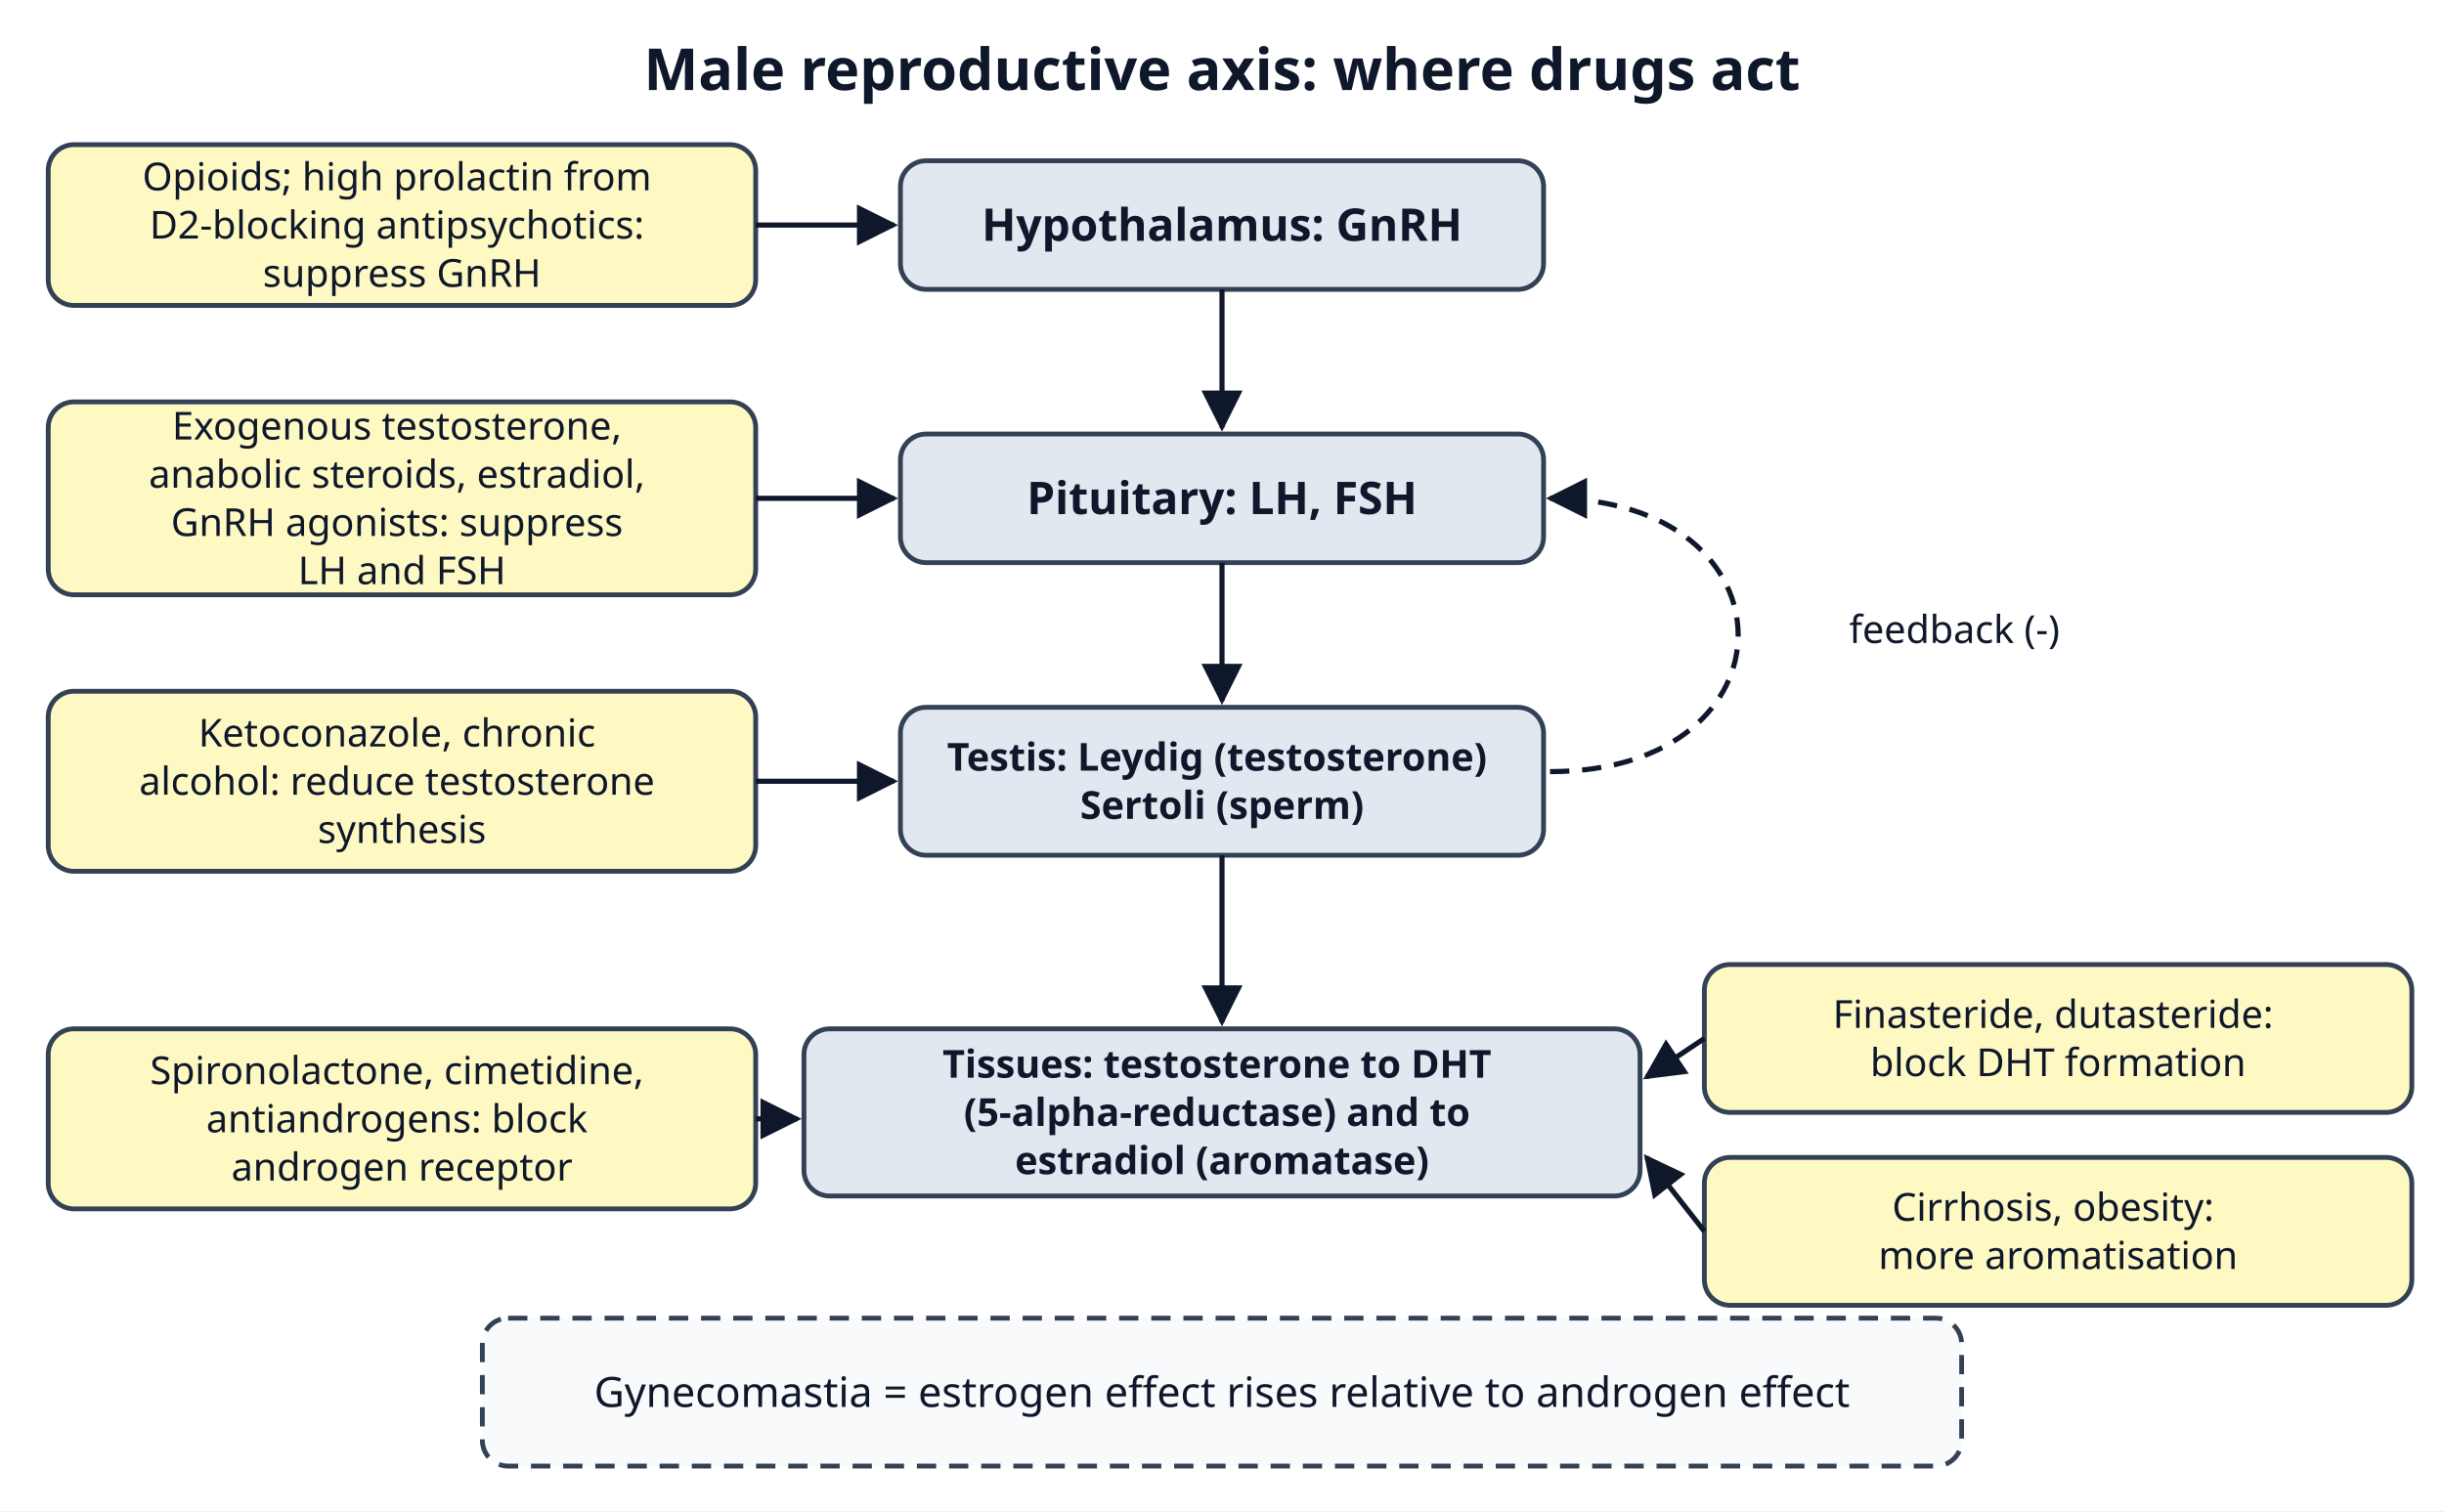
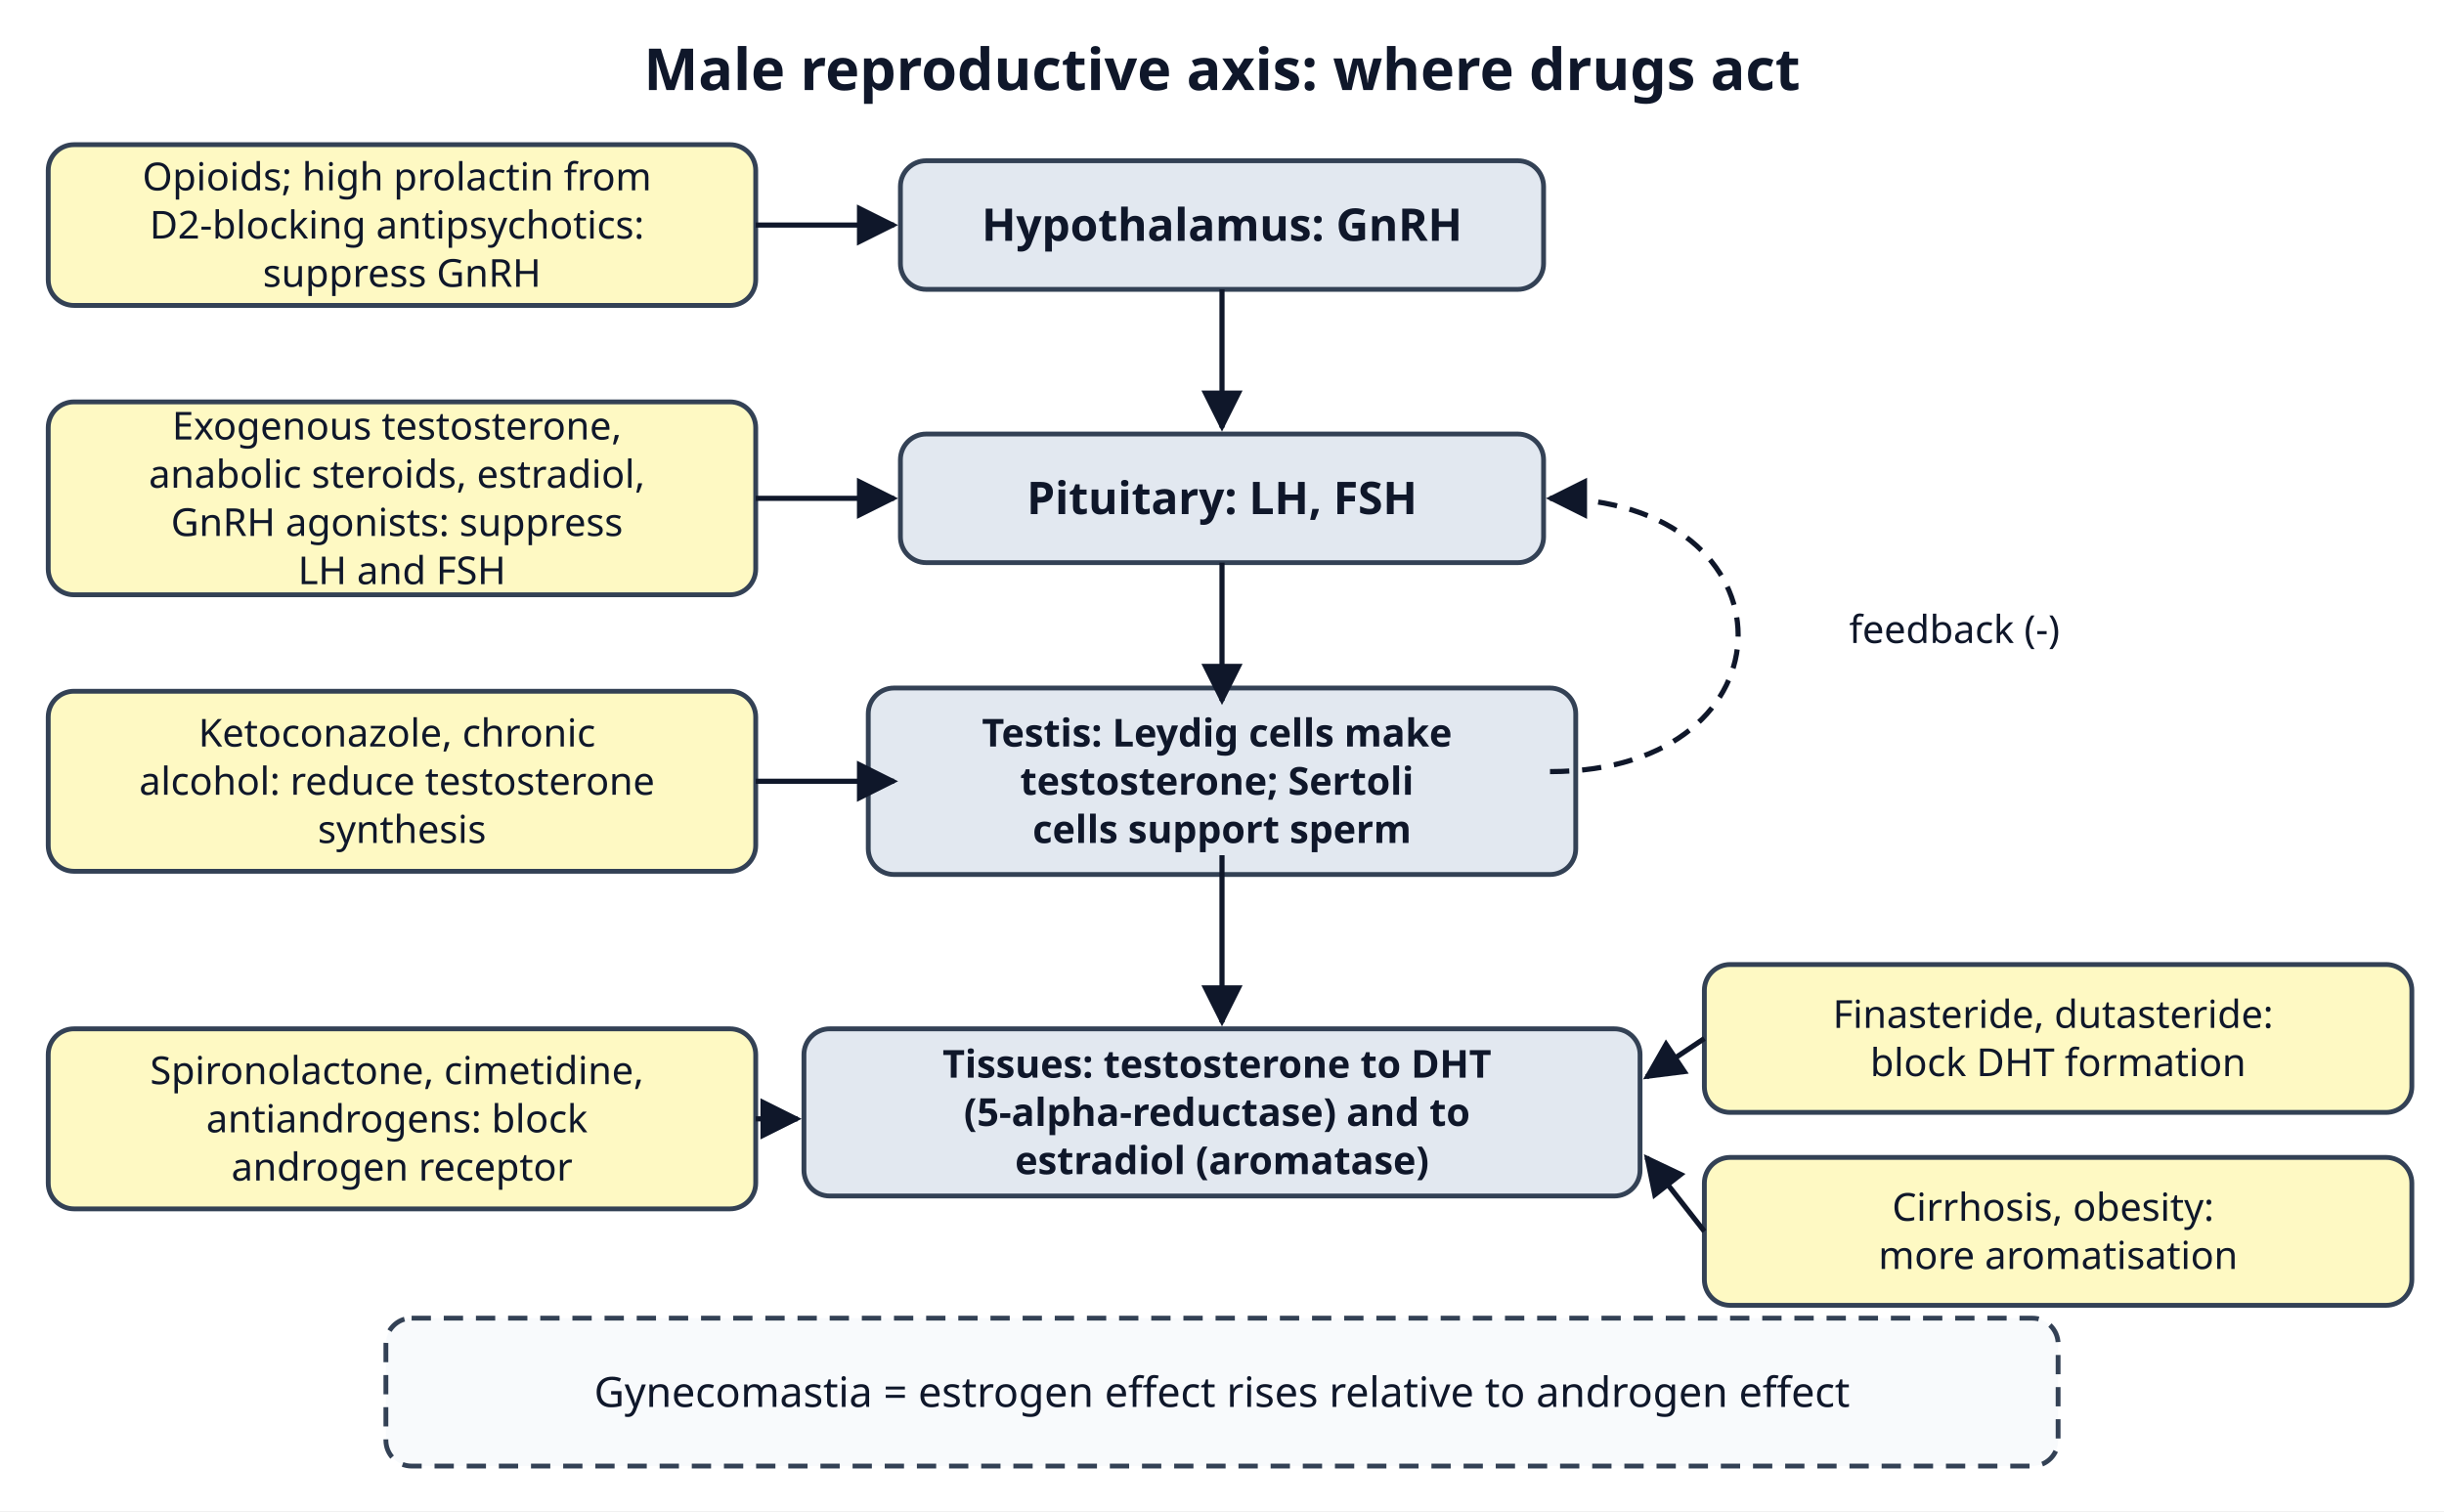
<svg xmlns="http://www.w3.org/2000/svg" viewBox="0 0 760 470" width="760" height="470" role="img" aria-label="Schematic of the male axis. Hypothalamus secretes GnRH, inhibited by opioids and by prolactin raised by D2-blocking antipsychotics. Pituitary secretes LH to Leydig cells and FSH to Sertoli cells; exogenous testosterone and anabolic steroids, GnRH agonists and estradiol suppress it by feedback. Leydig cells make testosterone; ketoconazole and alcohol reduce synthesis. In tissues, 5-alpha-reductase converts testosterone to DHT, blocked by finasteride and dutasteride; aromatase converts testosterone to estradiol, increased in cirrhosis and obesity. Spironolactone and cimetidine block androgen receptors. A higher estrogen to androgen effect causes gynecomastia." font-family="sans-serif">
  <defs>
    <marker id="arr" viewBox="0 0 10 10" refX="9" refY="5" markerWidth="8" markerHeight="8" orient="auto-start-reverse">
      <path d="M0,0 L10,5 L0,10 z" fill="#0f172a" />
    </marker>
  </defs>
  <rect x="0" y="0" width="760" height="470" fill="#ffffff" />
  <text x="380" y="28" font-size="18" text-anchor="middle" font-weight="bold" fill="#0f172a">Male reproductive axis: where drugs act</text>
  <rect x="280" y="50" width="200" height="40" rx="8" fill="#e2e8f0" stroke="#334155" stroke-width="1.5" />
  <text x="380.0" y="74.9" font-size="14" text-anchor="middle" font-weight="bold" fill="#0f172a">Hypothalamus: GnRH</text>
  <rect x="280" y="135" width="200" height="40" rx="8" fill="#e2e8f0" stroke="#334155" stroke-width="1.5" />
  <text x="380.0" y="159.9" font-size="14" text-anchor="middle" font-weight="bold" fill="#0f172a">Pituitary: LH, FSH</text>
-   <rect x="280" y="220" width="200" height="46" rx="8" fill="#e2e8f0" stroke="#334155" stroke-width="1.5" />
-   <text x="380.0" y="239.7" font-size="12" text-anchor="middle" font-weight="bold" fill="#0f172a">
-     <tspan x="380.0" dy="0">Testis: Leydig (testosterone)</tspan>
-     <tspan x="380.0" dy="15">Sertoli (sperm)</tspan>
+   <rect x="270" y="214" width="220" height="58" rx="8" fill="#e2e8f0" stroke="#334155" stroke-width="1.5" />
+   <text x="380.0" y="232.2" font-size="12" text-anchor="middle" font-weight="bold" fill="#0f172a">
+     <tspan x="380.0" dy="0">Testis: Leydig cells make</tspan>
+     <tspan x="380.0" dy="15">testosterone; Sertoli</tspan>
+     <tspan x="380.0" dy="15">cells support sperm</tspan>
  </text>
  <rect x="250" y="320" width="260" height="52" rx="8" fill="#e2e8f0" stroke="#334155" stroke-width="1.5" />
  <text x="380.0" y="335.2" font-size="12" text-anchor="middle" font-weight="bold" fill="#0f172a">
    <tspan x="380.0" dy="0">Tissues: testosterone to DHT</tspan>
    <tspan x="380.0" dy="15">(5-alpha-reductase) and to</tspan>
    <tspan x="380.0" dy="15">estradiol (aromatase)</tspan>
  </text>
  <line x1="380" y1="90" x2="380" y2="133" stroke="#0f172a" stroke-width="1.6" marker-end="url(#arr)" />
  <line x1="380" y1="175" x2="380" y2="218" stroke="#0f172a" stroke-width="1.6" marker-end="url(#arr)" />
  <line x1="380" y1="266" x2="380" y2="318" stroke="#0f172a" stroke-width="1.6" marker-end="url(#arr)" />
  <rect x="15" y="45" width="220" height="50" rx="8" fill="#fef9c3" stroke="#334155" stroke-width="1.5" />
  <text x="125.0" y="59.2" font-size="12" text-anchor="middle" font-weight="normal" fill="#0f172a">
    <tspan x="125.0" dy="0">Opioids; high prolactin from</tspan>
    <tspan x="125.0" dy="15">D2-blocking antipsychotics:</tspan>
    <tspan x="125.0" dy="15">suppress GnRH</tspan>
  </text>
  <line x1="235" y1="70" x2="278" y2="70" stroke="#0f172a" stroke-width="1.6" marker-end="url(#arr)" />
  <rect x="15" y="125" width="220" height="60" rx="8" fill="#fef9c3" stroke="#334155" stroke-width="1.5" />
  <text x="125.0" y="136.7" font-size="12" text-anchor="middle" font-weight="normal" fill="#0f172a">
    <tspan x="125.0" dy="0">Exogenous testosterone,</tspan>
    <tspan x="125.0" dy="15">anabolic steroids, estradiol,</tspan>
    <tspan x="125.0" dy="15">GnRH agonists: suppress</tspan>
    <tspan x="125.0" dy="15">LH and FSH</tspan>
  </text>
  <line x1="235" y1="155" x2="278" y2="155" stroke="#0f172a" stroke-width="1.6" marker-end="url(#arr)" />
  <rect x="15" y="215" width="220" height="56" rx="8" fill="#fef9c3" stroke="#334155" stroke-width="1.5" />
  <text x="125.0" y="232.2" font-size="12" text-anchor="middle" font-weight="normal" fill="#0f172a">
    <tspan x="125.0" dy="0">Ketoconazole, chronic</tspan>
    <tspan x="125.0" dy="15">alcohol: reduce testosterone</tspan>
    <tspan x="125.0" dy="15">synthesis</tspan>
  </text>
  <line x1="235" y1="243" x2="278" y2="243" stroke="#0f172a" stroke-width="1.6" marker-end="url(#arr)" />
  <rect x="530" y="300" width="220" height="46" rx="8" fill="#fef9c3" stroke="#334155" stroke-width="1.5" />
  <text x="640.0" y="319.7" font-size="12" text-anchor="middle" font-weight="normal" fill="#0f172a">
    <tspan x="640.0" dy="0">Finasteride, dutasteride:</tspan>
    <tspan x="640.0" dy="15">block DHT formation</tspan>
  </text>
  <line x1="530" y1="323" x2="512" y2="335" stroke="#0f172a" stroke-width="1.6" marker-end="url(#arr)" />
  <rect x="530" y="360" width="220" height="46" rx="8" fill="#fef9c3" stroke="#334155" stroke-width="1.5" />
  <text x="640.0" y="379.7" font-size="12" text-anchor="middle" font-weight="normal" fill="#0f172a">
    <tspan x="640.0" dy="0">Cirrhosis, obesity:</tspan>
    <tspan x="640.0" dy="15">more aromatisation</tspan>
  </text>
  <line x1="530" y1="383" x2="512" y2="360" stroke="#0f172a" stroke-width="1.6" marker-end="url(#arr)" />
  <rect x="15" y="320" width="220" height="56" rx="8" fill="#fef9c3" stroke="#334155" stroke-width="1.5" />
  <text x="125.0" y="337.2" font-size="12" text-anchor="middle" font-weight="normal" fill="#0f172a">
    <tspan x="125.0" dy="0">Spironolactone, cimetidine,</tspan>
    <tspan x="125.0" dy="15">antiandrogens: block</tspan>
    <tspan x="125.0" dy="15">androgen receptor</tspan>
  </text>
  <line x1="235" y1="348" x2="248" y2="348" stroke="#0f172a" stroke-width="1.6" marker-end="url(#arr)" />
-   <rect x="150" y="410" width="460" height="46" rx="8" fill="#f8fafc" stroke="#334155" stroke-width="1.5" stroke-dasharray="6 4" />
+   <rect x="120" y="410" width="520" height="46" rx="8" fill="#f8fafc" stroke="#334155" stroke-width="1.5" stroke-dasharray="6 4" />
  <text x="380.0" y="437.6" font-size="13" text-anchor="middle" font-weight="normal" fill="#0f172a">Gynecomastia = estrogen effect rises relative to androgen effect</text>
  <path d="M482 240 C 560 240, 560 155, 482 155" fill="none" stroke="#0f172a" stroke-width="1.6" stroke-dasharray="6 4" marker-end="url(#arr)" />
  <text x="575" y="200" font-size="12" text-anchor="start" font-weight="normal" fill="#0f172a">feedback (-)</text>
</svg>
